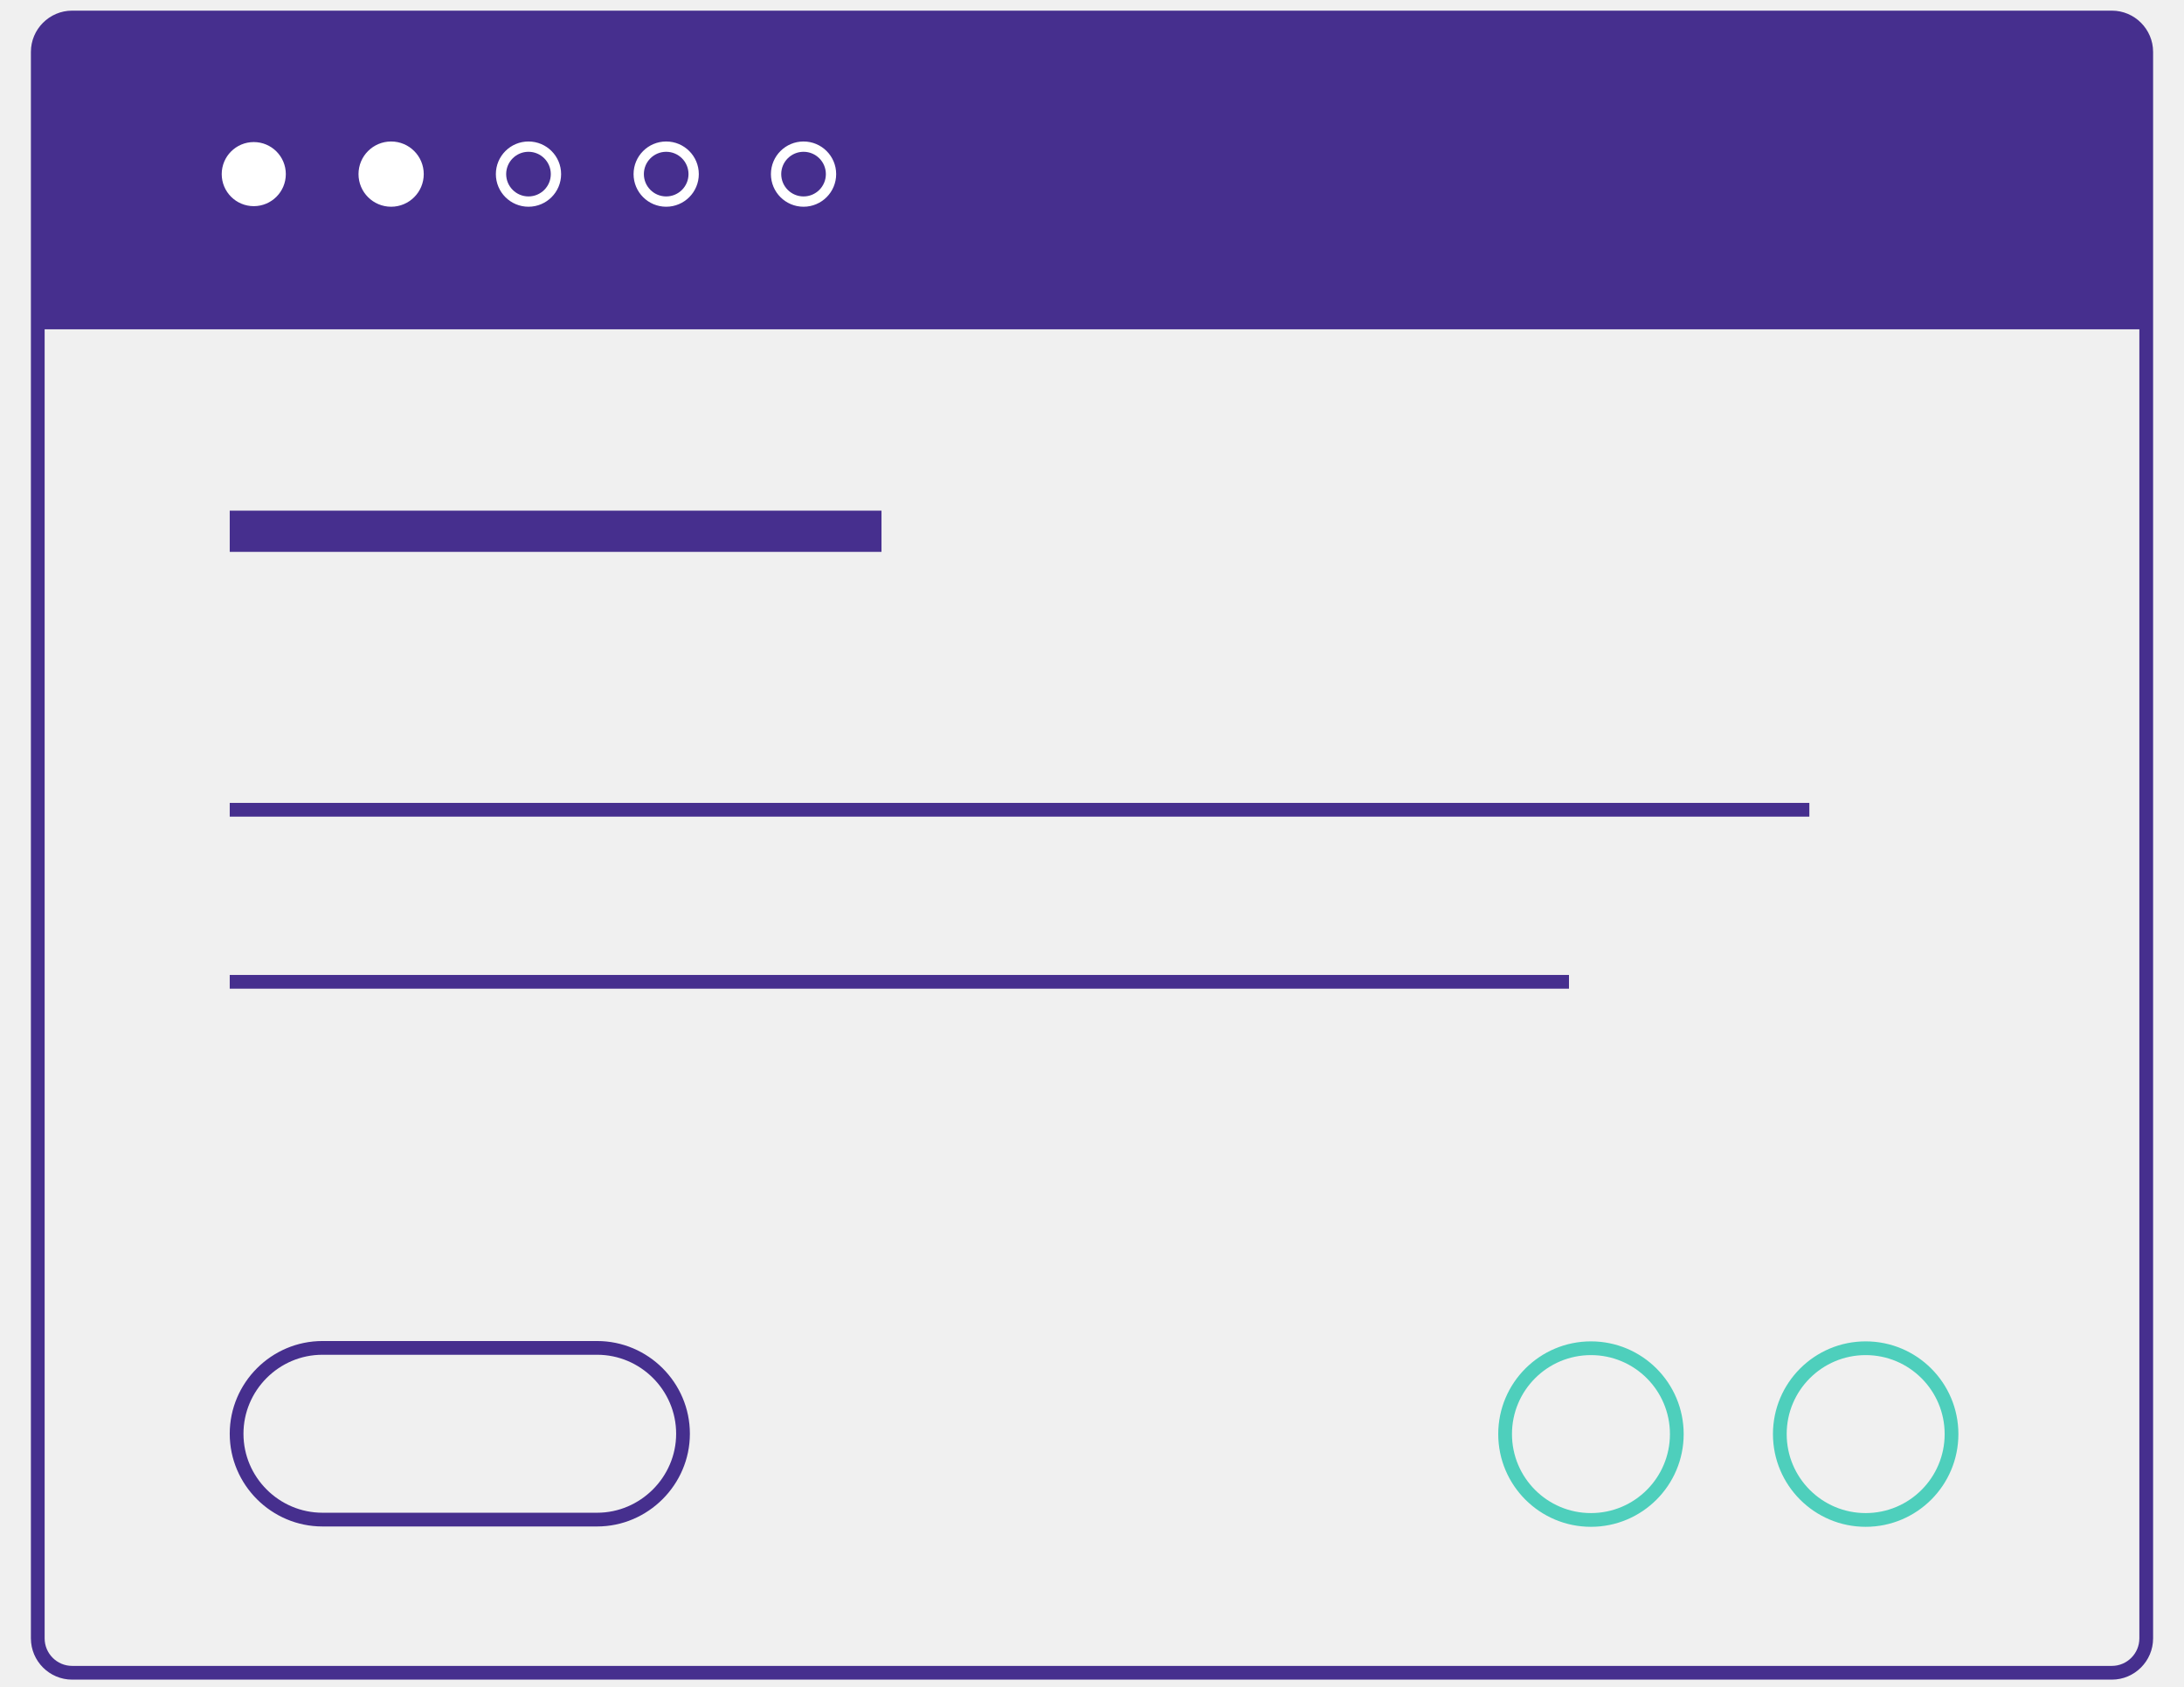
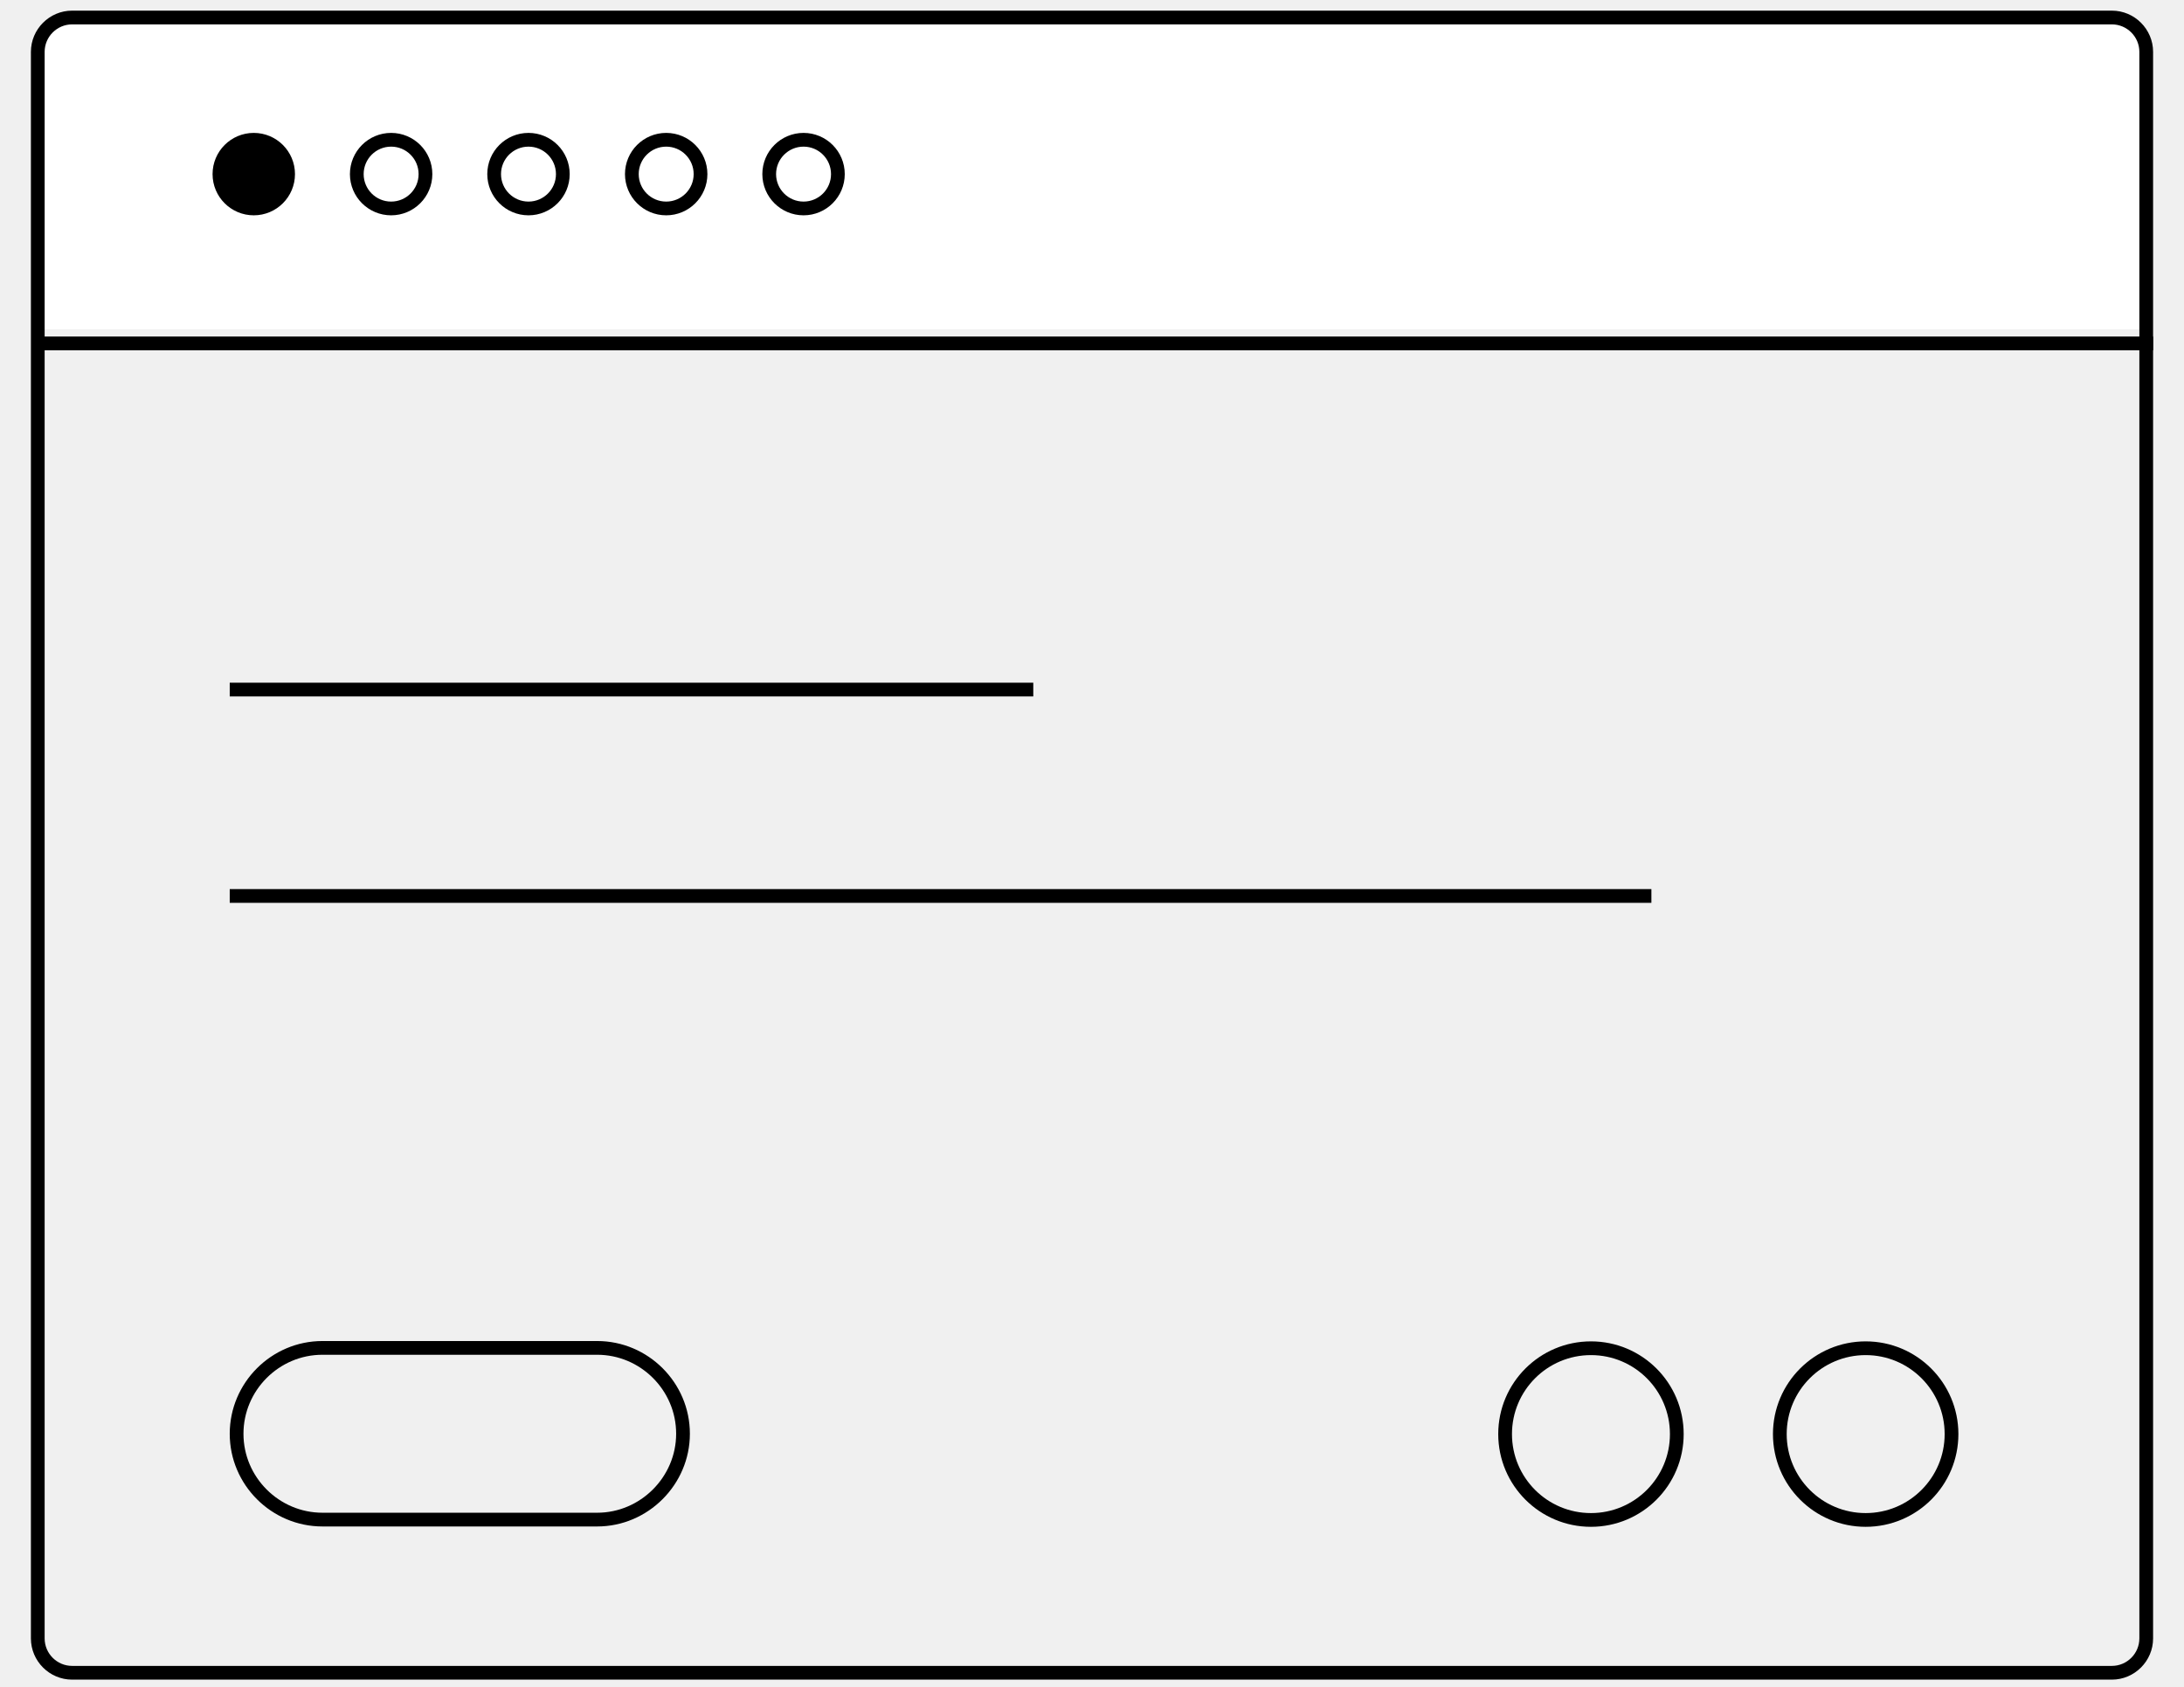
<svg xmlns="http://www.w3.org/2000/svg" version="1.1" id="Layer_1" x="0px" y="0px" viewBox="0 0 636 491" enable-background="new 0 0 636 491" xml:space="preserve">
-   <path fill="#462F8E" d="M625.8,95.9h-614V14.7c0-4.8,3.9-8.8,8.8-8.8H617c4.8,0,8.8,3.9,8.8,8.8V95.9z" />
-   <circle fill="#FFFFFF" stroke="#FFFFFF" stroke-width="2.667" stroke-miterlimit="10" cx="73.9" cy="50.7" r="8" />
-   <circle fill="none" stroke="#4ECFBC" stroke-width="4" stroke-miterlimit="10" cx="543.3" cy="417.6" r="25" />
-   <line fill="none" stroke="#462F8E" stroke-width="12" stroke-miterlimit="10" x1="66.9" y1="154.7" x2="256.7" y2="154.7" />
-   <line fill="none" stroke="#462F8E" stroke-width="4" stroke-miterlimit="10" x1="66.9" y1="235.8" x2="526.9" y2="235.8" />
-   <line fill="none" stroke="#462F8E" stroke-width="4" stroke-miterlimit="10" x1="66.9" y1="285.9" x2="456.9" y2="285.9" />
-   <path fill="none" stroke="#462F8E" stroke-width="4" stroke-miterlimit="10" d="M173.9,442.5h-80c-13.7,0-25-11.2-25-25v0  c0-13.7,11.2-25,25-25h80c13.7,0,25,11.2,25,25v0C198.9,431.2,187.6,442.5,173.9,442.5z" />
-   <circle fill="none" stroke="#4ECFBC" stroke-width="4" stroke-miterlimit="10" cx="463.3" cy="417.6" r="25" />
-   <circle fill="#FFFFFF" stroke="#FFFFFF" stroke-width="3" stroke-miterlimit="10" cx="113.9" cy="50.7" r="8" />
-   <circle fill="none" stroke="#FFFFFF" stroke-width="3" stroke-miterlimit="10" cx="153.9" cy="50.7" r="8" />
-   <circle fill="none" stroke="#FFFFFF" stroke-width="3" stroke-miterlimit="10" cx="194" cy="50.7" r="8" />
-   <circle fill="none" stroke="#FFFFFF" stroke-width="3" stroke-miterlimit="10" cx="234" cy="50.7" r="8" />
+   <path fill="#fff" d="M625.8,95.9h-614V14.7c0-4.8,3.9-8.8,8.8-8.8H617c4.8,0,8.8,3.9,8.8,8.8V95.9z" />
+   <line fill="none" stroke="#000" stroke-width="4" stroke-miterlimit="10" x1="10" y1="100" x2="627" y2="100" />
+   <circle fill="#000" stroke="#000" stroke-width="4" stroke-miterlimit="10" cx="73.9" cy="50.7" r="10" />
+   <circle fill="none" stroke="#000" stroke-width="4" stroke-miterlimit="10" cx="543.3" cy="417.6" r="25" />
+   <line fill="none" stroke="#000" stroke-width="4" stroke-miterlimit="10" x1="66.9" y1="200.8" x2="300.9" y2="200.8" />
+   <line fill="none" stroke="#000" stroke-width="4" stroke-miterlimit="10" x1="66.9" y1="260.9" x2="480.9" y2="260.9" />
+   <path fill="none" stroke="#000" stroke-width="4" stroke-miterlimit="10" d="M173.9,442.5h-80c-13.7,0-25-11.2-25-25v0  c0-13.7,11.2-25,25-25h80c13.7,0,25,11.2,25,25v0C198.9,431.2,187.6,442.5,173.9,442.5z" />
+   <circle fill="none" stroke="#000" stroke-width="4" stroke-miterlimit="10" cx="463.3" cy="417.6" r="25" />
+   <circle fill="#FFFFFF" stroke="#000" stroke-width="4" stroke-miterlimit="10" cx="113.9" cy="50.7" r="10" />
+   <circle fill="none" stroke="#000" stroke-width="4" stroke-miterlimit="10" cx="153.9" cy="50.7" r="10" />
+   <circle fill="none" stroke="#000" stroke-width="4" stroke-miterlimit="10" cx="194" cy="50.7" r="10" />
+   <circle fill="none" stroke="#000" stroke-width="4" stroke-miterlimit="10" cx="234" cy="50.7" r="10" />
  <g>
-     <path fill="#462F8E" d="M615,7.1c4.4,0,8,3.6,8,8v462c0,4.4-3.6,8-8,8H21c-4.4,0-8-3.6-8-8v-462c0-4.4,3.6-8,8-8H615 M615,3.1H21   c-6.6,0-12,5.4-12,12v462c0,6.6,5.4,12,12,12h594c6.6,0,12-5.4,12-12v-462C627,8.5,621.6,3.1,615,3.1L615,3.1z" />
+     <path fill="#000" d="M615,7.1c4.4,0,8,3.6,8,8v462c0,4.4-3.6,8-8,8H21c-4.4,0-8-3.6-8-8v-462c0-4.4,3.6-8,8-8H615 M615,3.1H21   c-6.6,0-12,5.4-12,12v462c0,6.6,5.4,12,12,12h594c6.6,0,12-5.4,12-12v-462C627,8.5,621.6,3.1,615,3.1L615,3.1z" />
  </g>
</svg>
